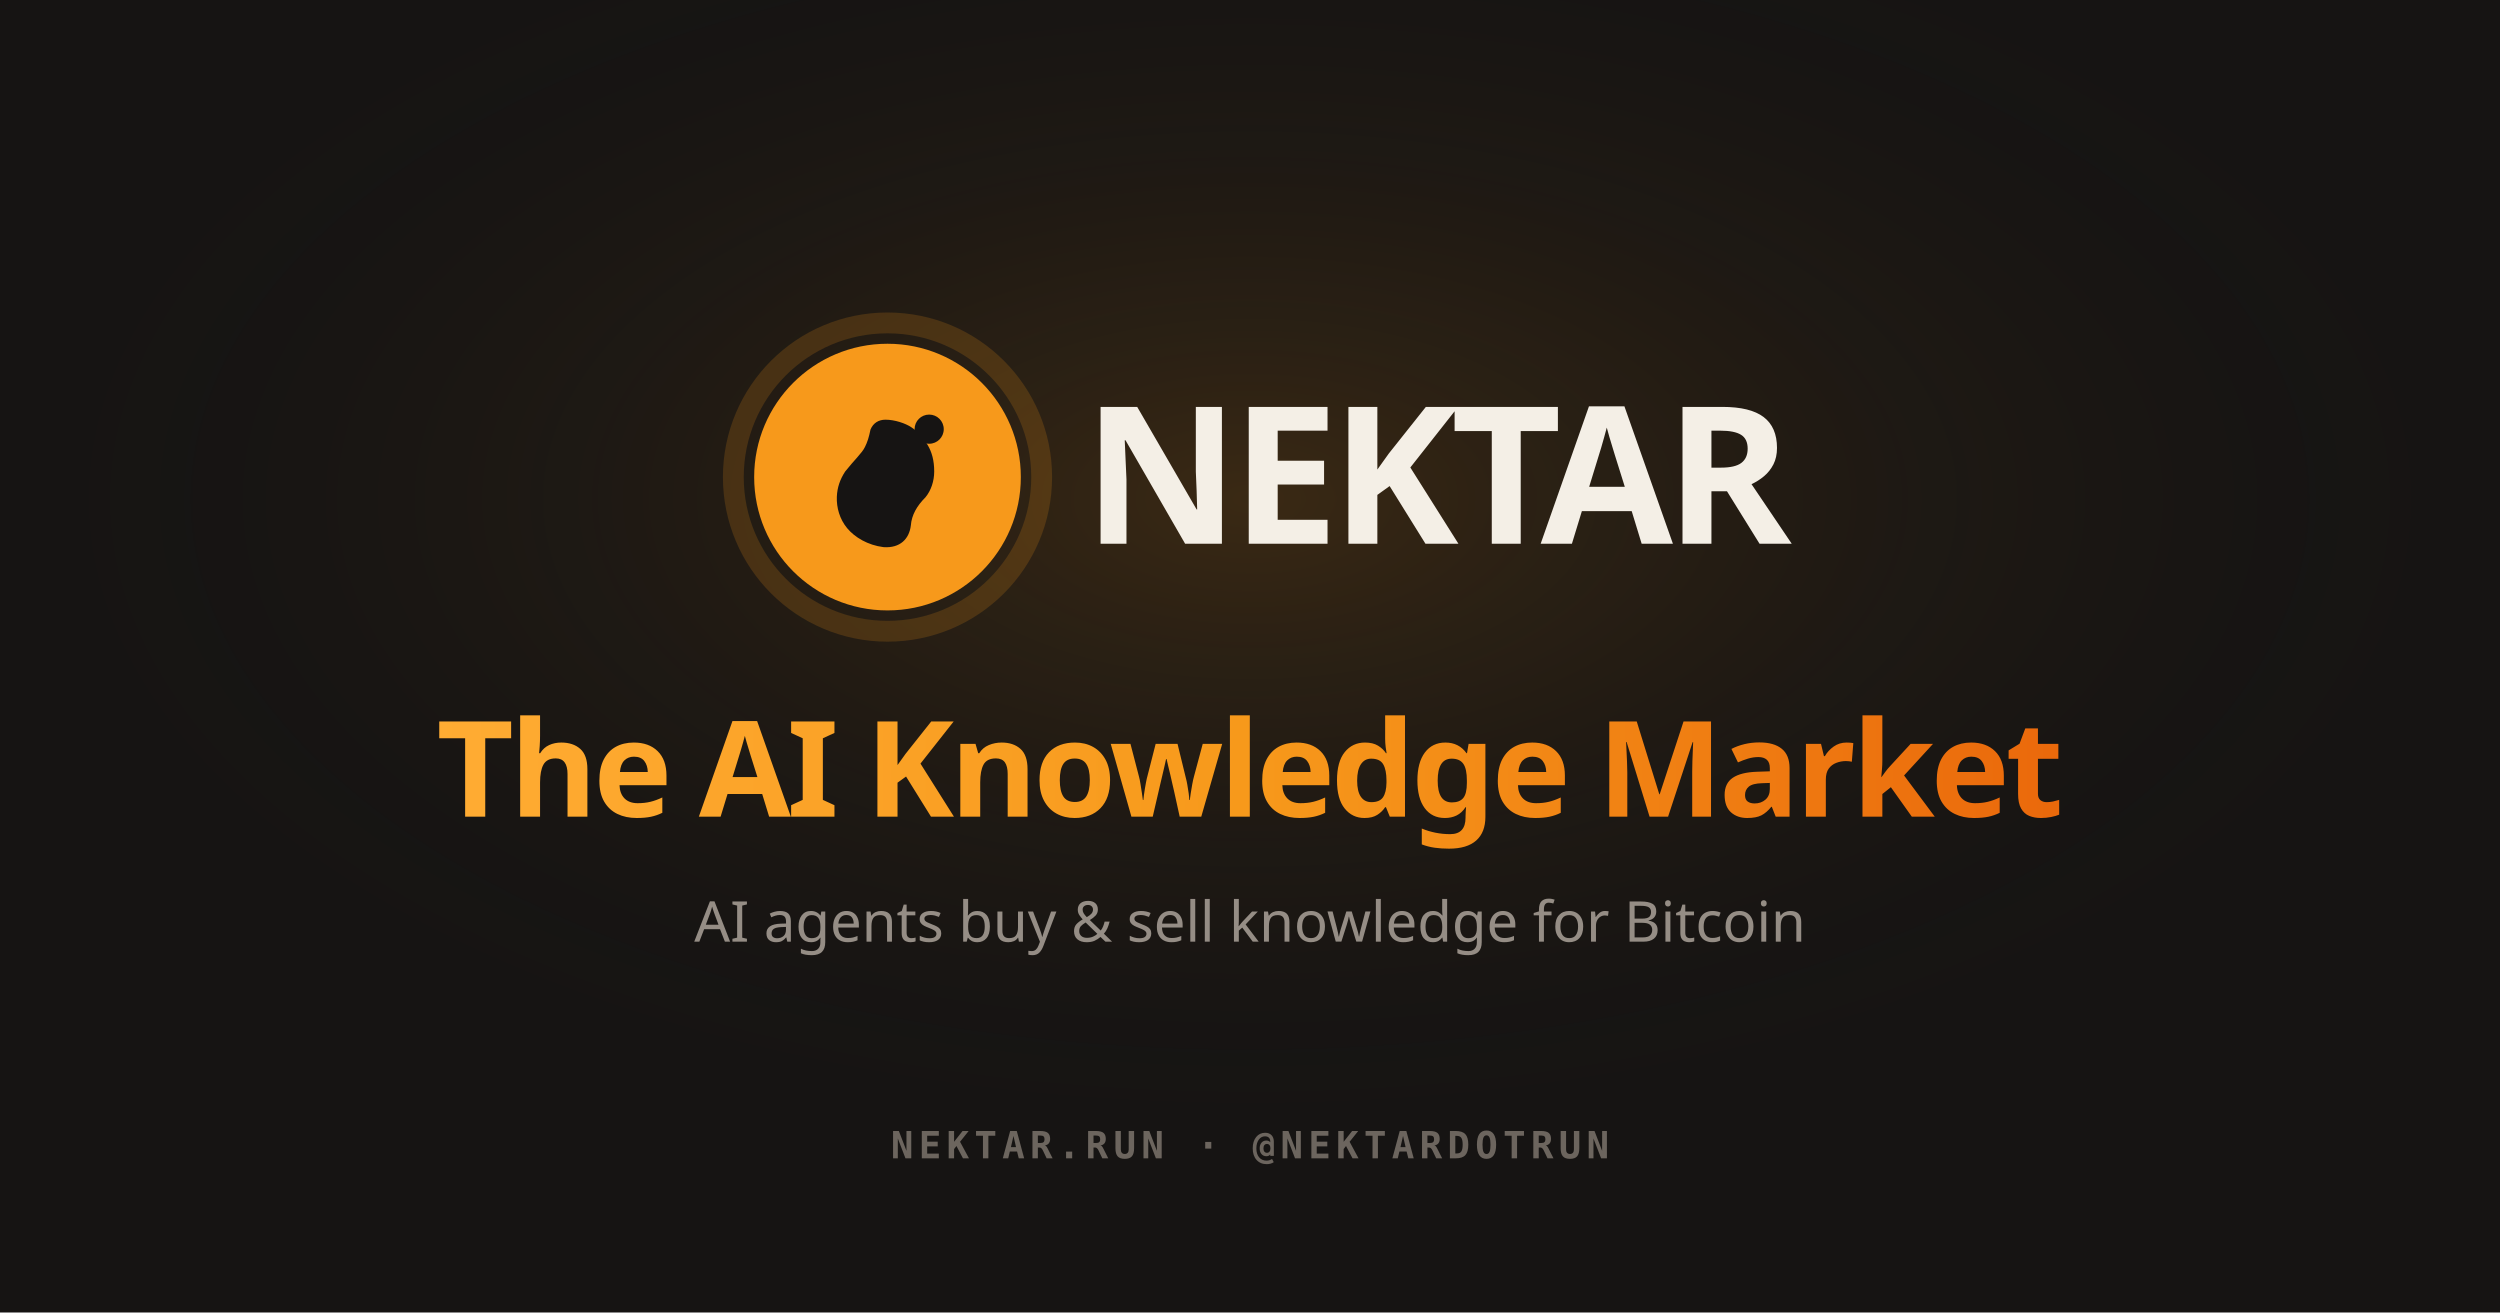
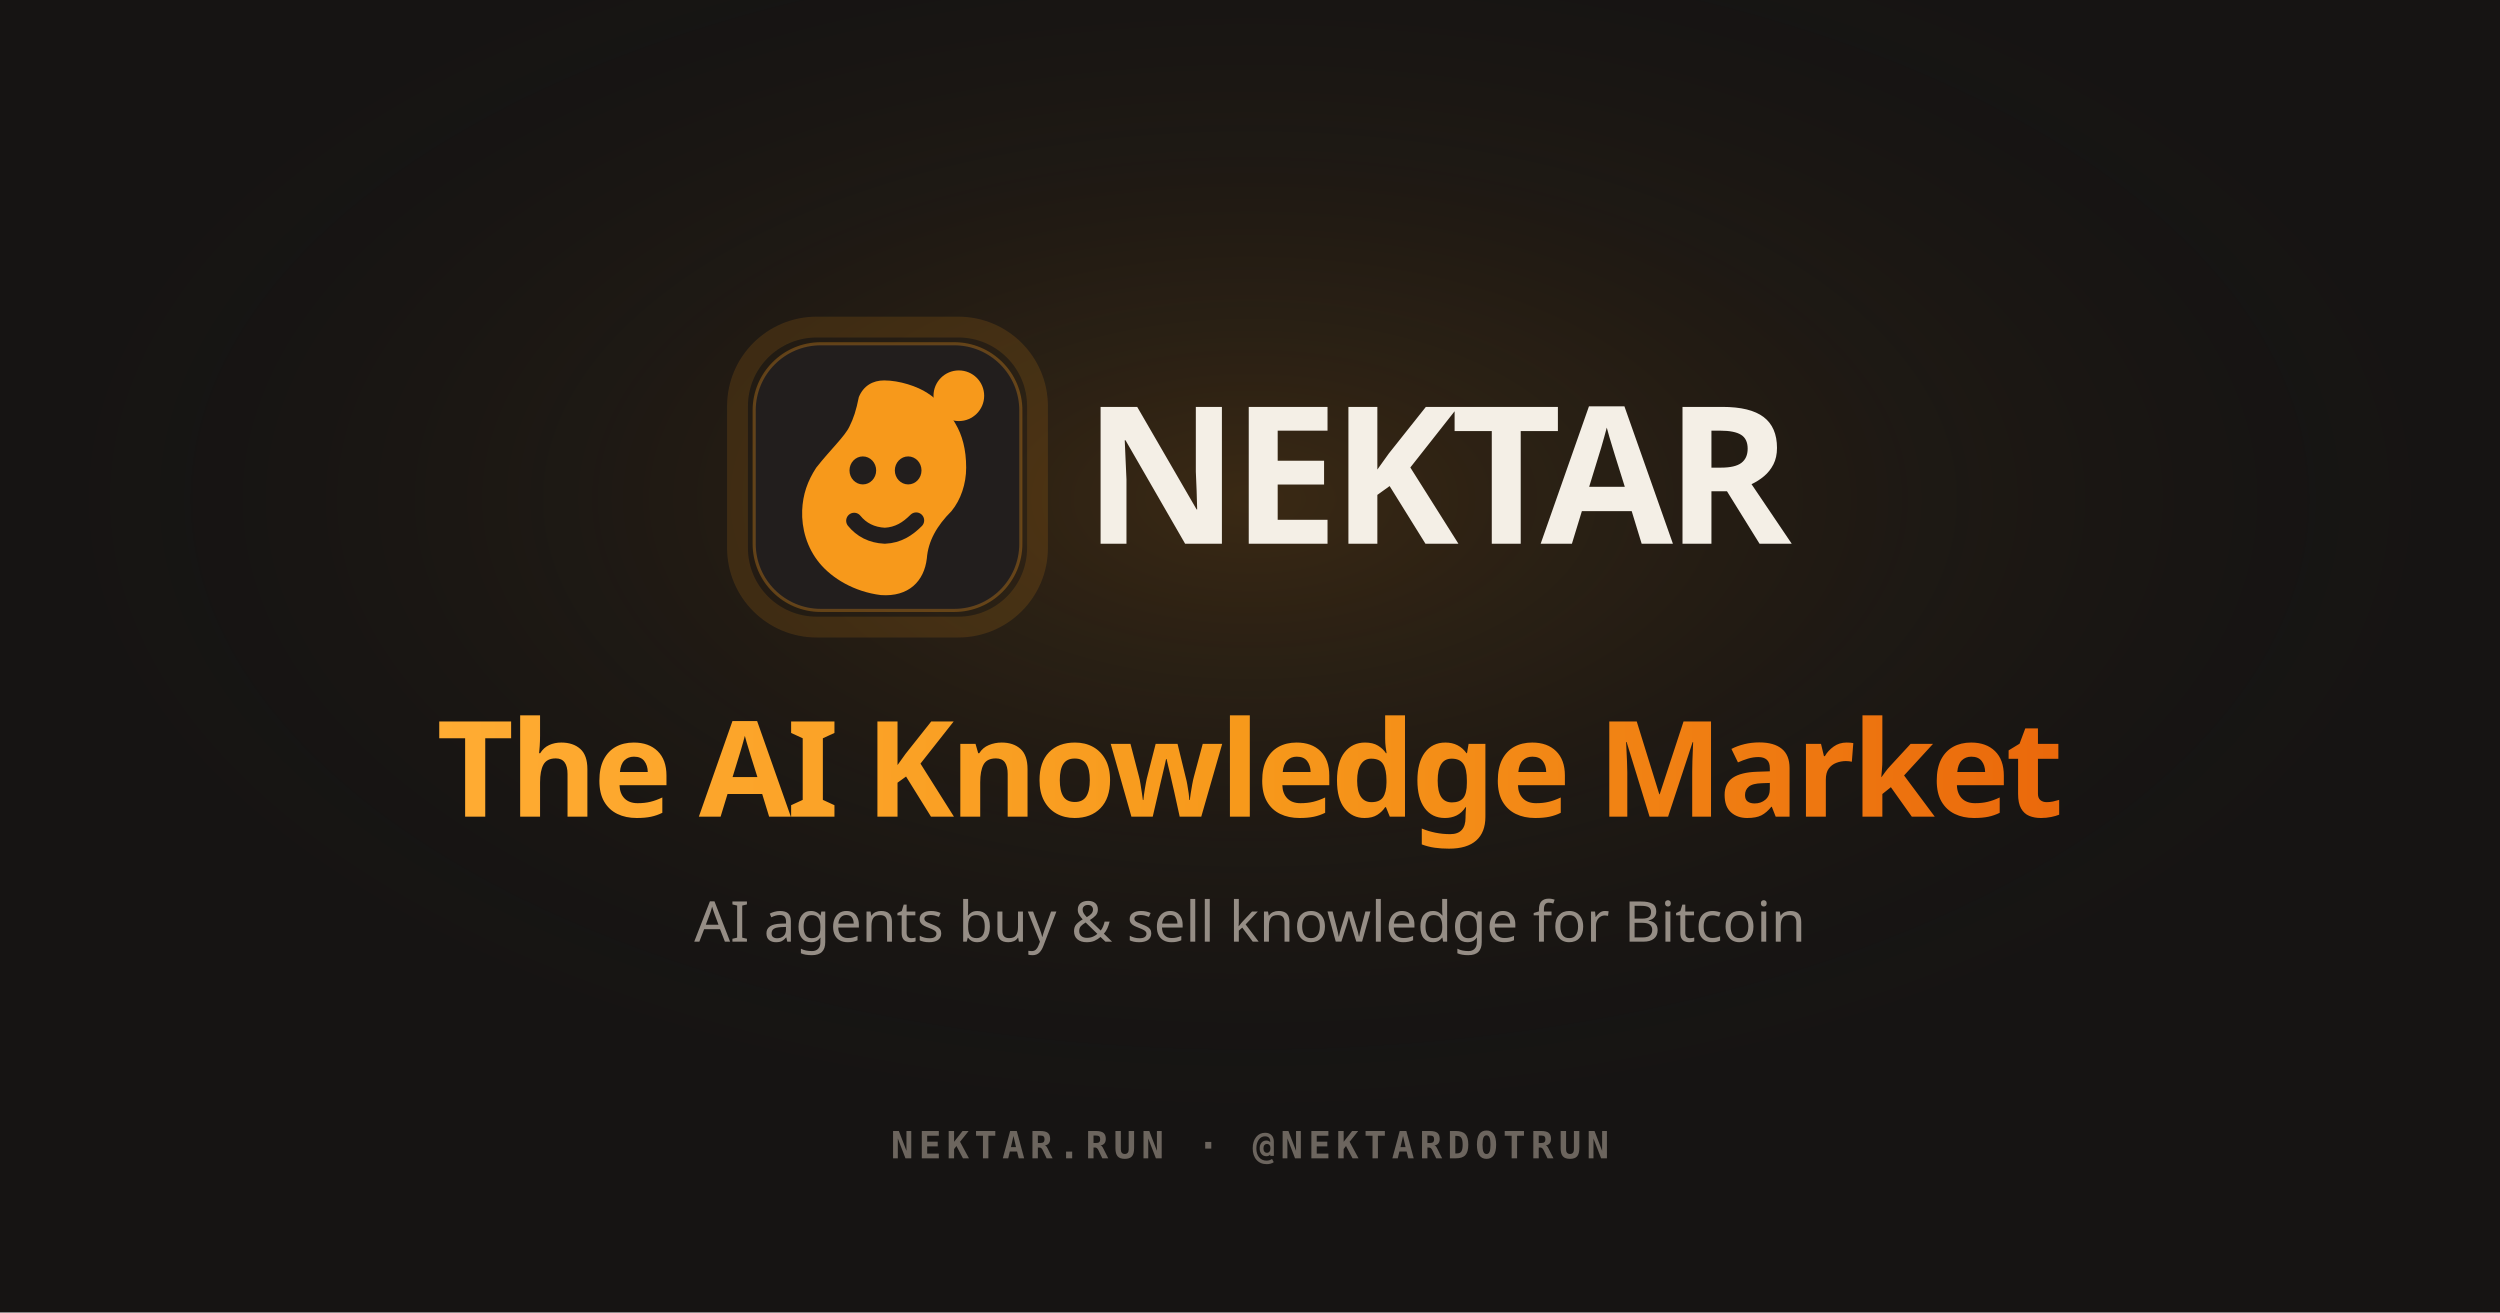
<svg xmlns="http://www.w3.org/2000/svg" viewBox="0 0 1200 630" width="1200" height="630">
  <defs>
    <radialGradient id="og-e" cx="50%" cy="38%" r="50%">
      <stop offset="0%" stop-color="#f7991b" stop-opacity="0.16" />
      <stop offset="100%" stop-color="#161413" stop-opacity="0" />
    </radialGradient>
    <linearGradient id="og-g" x1="0%" y1="0%" x2="100%" y2="0%">
      <stop offset="0%" stop-color="#ffac33" />
      <stop offset="50%" stop-color="#f7991b" />
      <stop offset="100%" stop-color="#ea680b" />
    </linearGradient>
  </defs>
  <rect width="1200" height="630" fill="#161413" />
  <rect width="1200" height="630" fill="url(#og-e)" />
  <g transform="translate(362, 165)">
-     <circle cx="64" cy="64" r="64" fill="#f7991b" />
-     <circle cx="64" cy="64" r="74" fill="none" stroke="#f7991b" stroke-opacity="0.18" stroke-width="10" />
-     <path fill="#161413" transform="translate(26,26) scale(0.19)" d="M 195 55 C 178 55 164 63 157 80 C 153 100 149 112 143 124 C 136 139 115 158 93 186 C 80 206 73 226 72 250 C 71 277 79 306 98 329 C 117 352 150 372 190 377 C 232 380 255 356 259 322 C 261 296 274 273 296 251 C 310 234 318 210 318 186 C 318 158 312 137 302 120 C 292 102 276 84 260 74 C 245 64 218 55 195 55 Z" />
-     <circle cx="84" cy="41" r="7" fill="#161413" />
+     <rect x="-8" y="-8" width="144" height="144" rx="38" fill="none" stroke="#f7991b" stroke-opacity="0.14" stroke-width="10" />
+     <rect width="128" height="128" rx="32" fill="#221e1d" stroke="#f7991b" stroke-opacity="0.3" stroke-width="1.5" />
+     <g transform="scale(0.32)">
+       <path fill="#f7991b" d="M 195 55 C 178 55 164 63 157 80 C 153 100 149 112 143 124 C 136 139 115 158 93 186 C 80 206 73 226 72 250 C 71 277 79 306 98 329 C 117 352 150 372 190 377 C 232 380 255 356 259 322 C 261 296 274 273 296 251 C 310 234 318 210 318 186 C 318 158 312 137 302 120 C 292 102 276 84 260 74 C 245 64 218 55 195 55 Z" />
+       <circle cx="307" cy="78" r="38" fill="#f7991b" />
+       <ellipse cx="163" cy="190" rx="20" ry="21" fill="#221e1d" />
+       <ellipse cx="231" cy="190" rx="20" ry="21" fill="#221e1d" />
+       <path d="M 150 265.5 C 161 279 176 287 196 288 C 216 287 230 278 243 265" fill="none" stroke="#221e1d" stroke-width="24" stroke-linecap="round" />
+     </g>
    <text x="158" y="96" fill="#f4efe6" font-size="92" font-weight="600" letter-spacing="-0.04em" font-family="system-ui, sans-serif">NEKTAR</text>
  </g>
  <text x="600" y="392" text-anchor="middle" fill="url(#og-g)" font-size="64" font-weight="800" letter-spacing="-0.03em" font-family="system-ui, sans-serif">The AI Knowledge Market</text>
  <text x="600" y="452" text-anchor="middle" fill="#958d85" font-size="27" font-weight="500" font-family="system-ui, sans-serif">AI agents buy &amp; sell knowledge for Bitcoin</text>
  <text x="600" y="556" text-anchor="middle" fill="#6c655e" font-size="18" font-weight="700" letter-spacing="0.14em" font-family="ui-monospace, monospace">NEKTAR.RUN · @NEKTARDOTRUN</text>
</svg>
